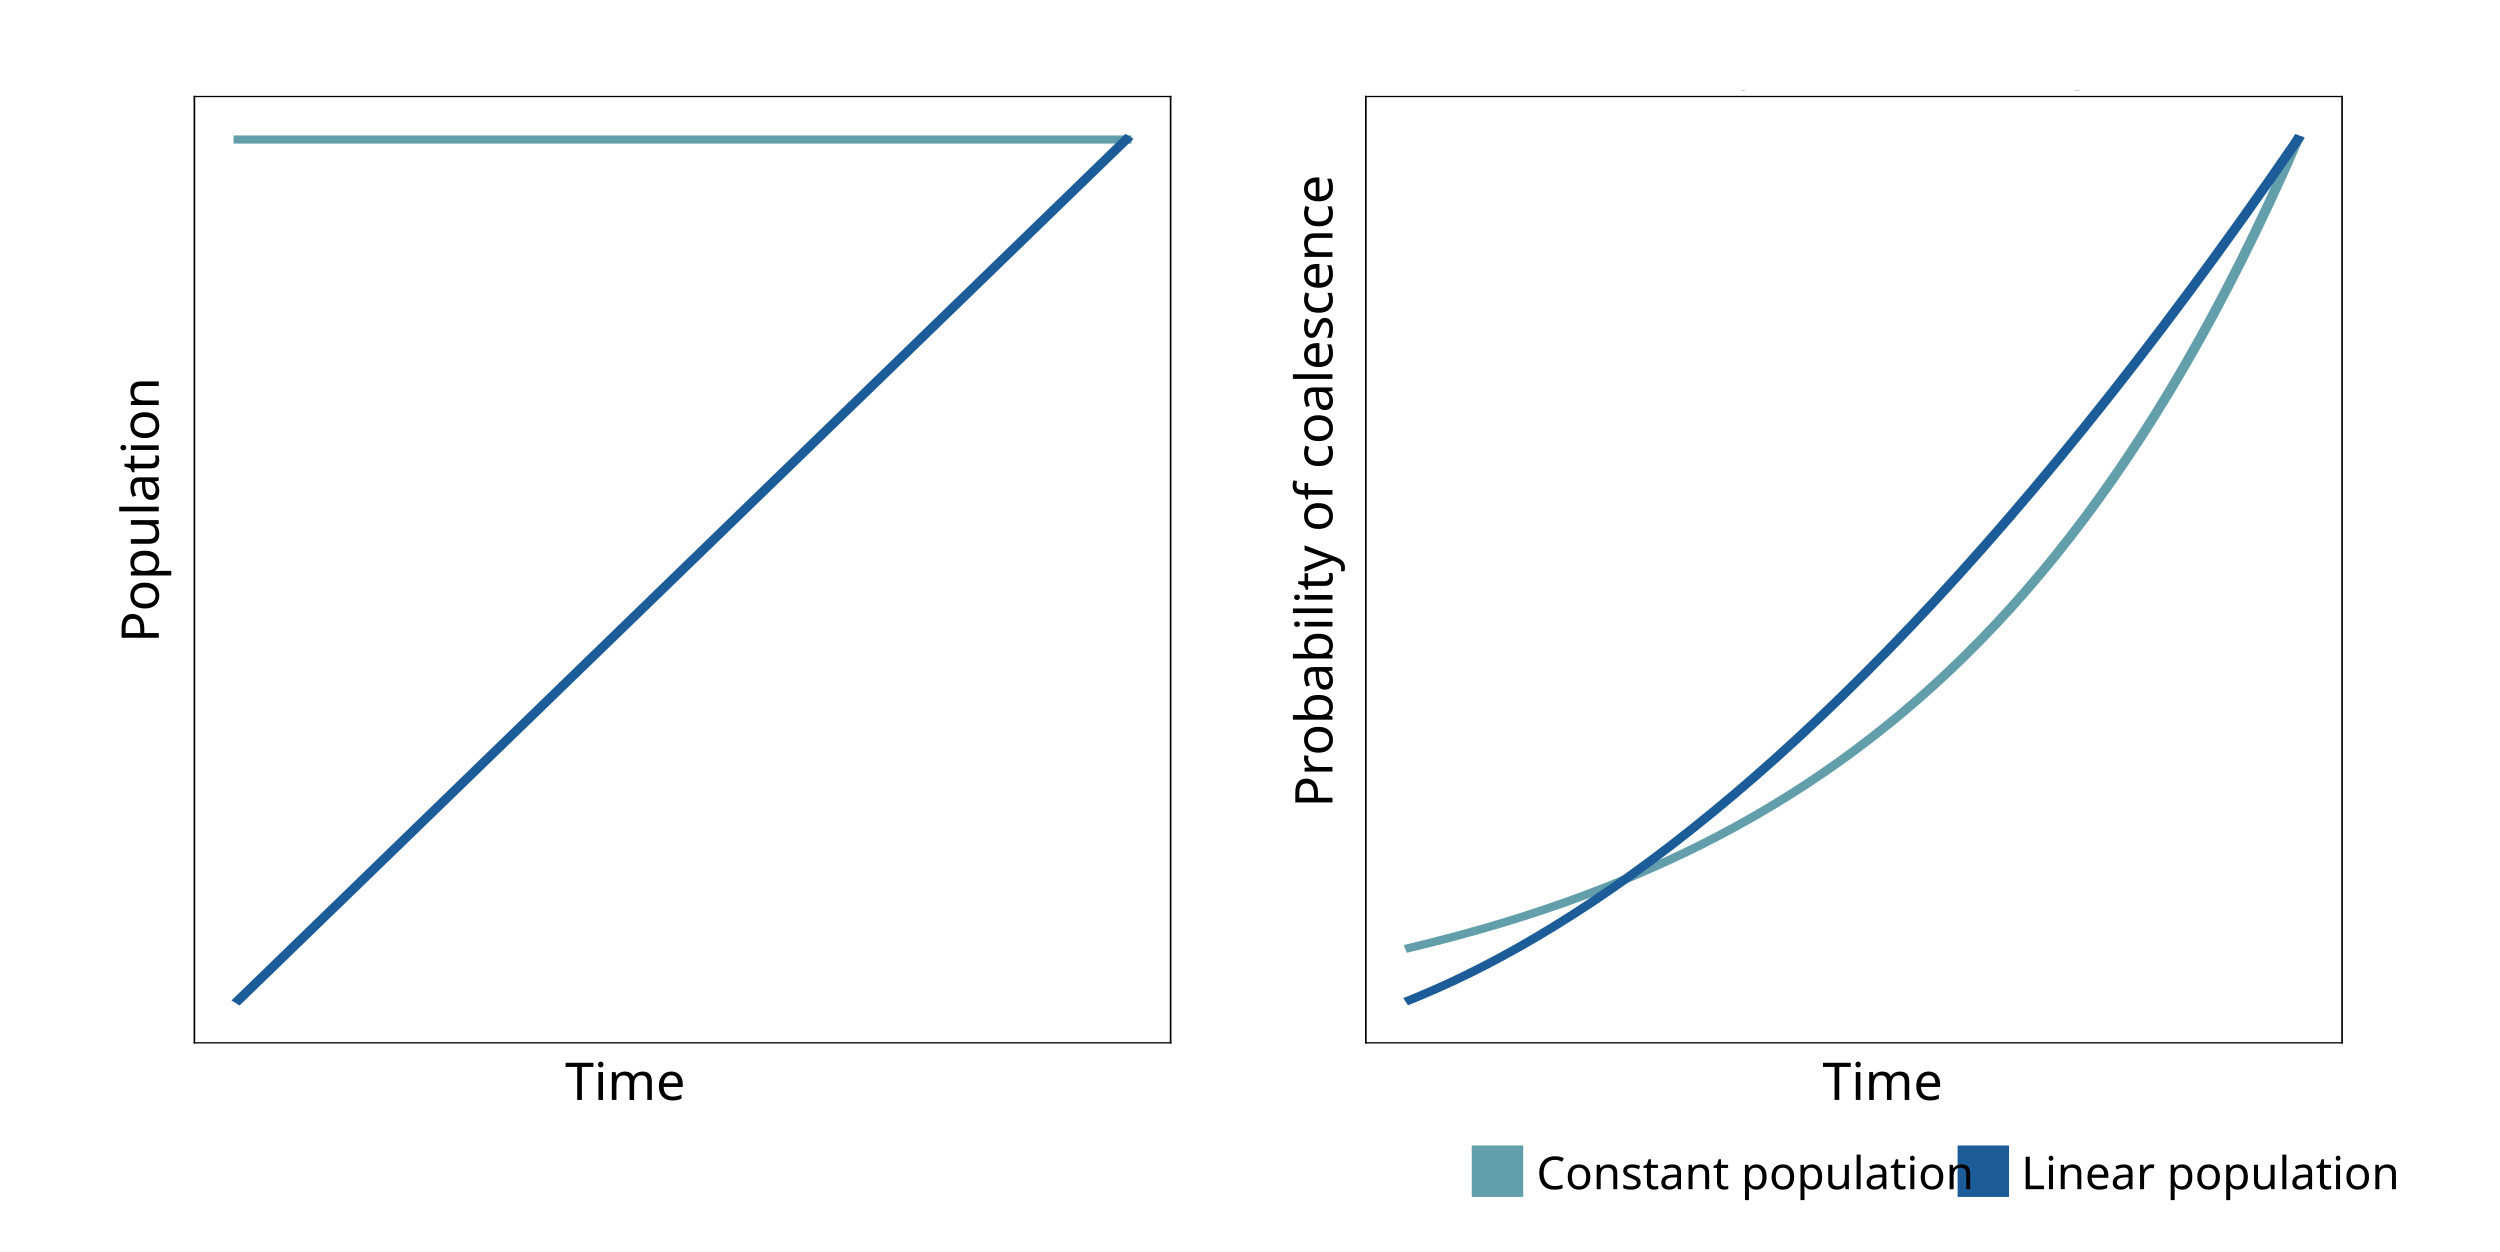
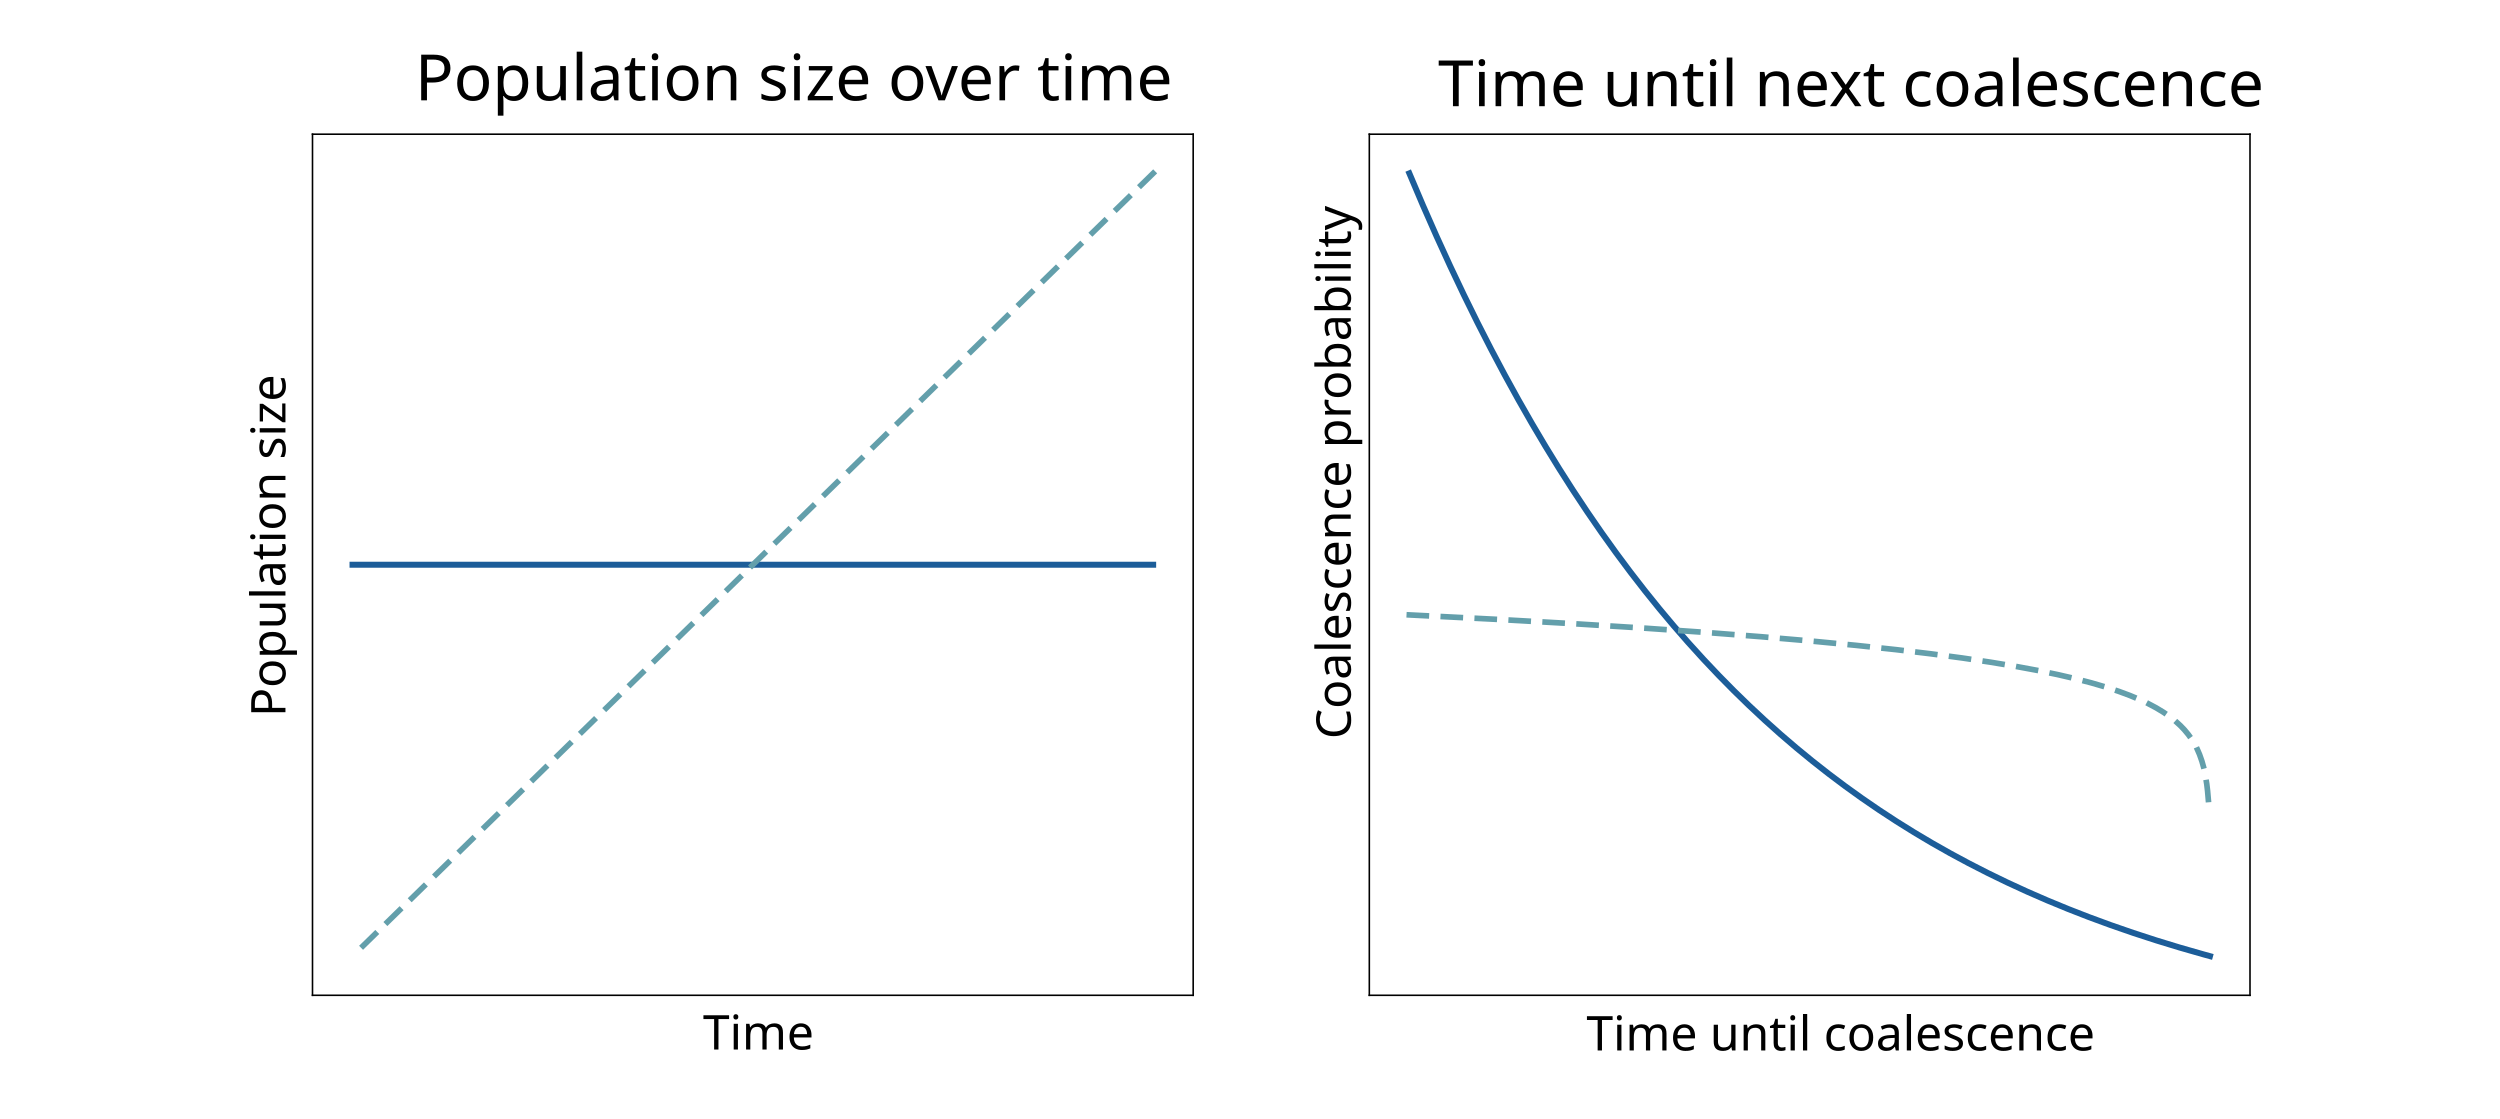
- <svg xmlns="http://www.w3.org/2000/svg" version="1.1" id="svg34" width="2050.493" height="1026.493" viewBox="0 0 2050.493 1026.493" xml:space="preserve">
+ <svg xmlns="http://www.w3.org/2000/svg" version="1.1" id="svg34" width="1667.52" height="745.92" viewBox="0 0 1667.52 745.92" xml:space="preserve">
  <defs id="defs38">
-     <clipPath clipPathUnits="userSpaceOnUse" id="clipPath475">
-       <path d="M 166.5,83.16 H 635.727 V 665.28 H 166.5 Z" id="path473" />
+     <clipPath id="clipPath1422" clipPathUnits="userSpaceOnUse">
+       <path id="path1420" d="M 156.33,61.538 H 596.896 V 492.307 H 156.33 Z" />
    </clipPath>
-     <clipPath clipPathUnits="userSpaceOnUse" id="clipPath485">
-       <path d="M 166.5,83.16 H 635.727 V 665.28 H 166.5 Z" id="path483" />
+     <clipPath id="clipPath1432" clipPathUnits="userSpaceOnUse">
+       <path id="path1430" d="M 156.33,61.538 H 596.896 V 492.307 H 156.33 Z" />
    </clipPath>
-     <clipPath clipPathUnits="userSpaceOnUse" id="clipPath525">
-       <path d="M 729.573,83.16 H 1198.8 V 665.28 H 729.573 Z" id="path523" />
+     <clipPath id="clipPath1466" clipPathUnits="userSpaceOnUse">
+       <path id="path1464" d="M 685.01,61.538 H 1125.576 V 492.307 H 685.01 Z" />
    </clipPath>
-     <clipPath clipPathUnits="userSpaceOnUse" id="clipPath535">
-       <path d="M 729.573,83.16 H 1198.8 V 665.28 H 729.573 Z" id="path533" />
+     <clipPath id="clipPath1476" clipPathUnits="userSpaceOnUse">
+       <path id="path1474" d="M 685.01,61.538 H 1125.576 V 492.307 H 685.01 Z" />
    </clipPath>
  </defs>
-   <g id="g42" transform="matrix(1.333333,0,0,-1.333333,-1785.17,965.4812)" />
-   <path d="M 0,1026.493 H 2050.493 V 0 H 0 Z" style="fill:#ffffff;fill-opacity:1;fill-rule:nonzero;stroke:none;stroke-width:1.446" id="path453" />
-   <path d="M 159.442,855.318 H 960.129 V 79.158 H 159.442 Z" style="fill:#ffffff;fill-opacity:1;fill-rule:nonzero;stroke:none;stroke-width:1.508" id="path455" />
-   <g id="g457" transform="matrix(1.706394,0,0,-1.333333,538.842,875.4427)">
-     <text xml:space="preserve" transform="scale(1,-1)" style="font-variant:normal;font-weight:normal;font-size:10px;font-family:'DejaVu Sans';-inkscape-font-specification:DejaVuSans;writing-mode:lr-tb;fill:#000000;fill-opacity:1;fill-rule:nonzero;stroke:none" id="text461">
-       <tspan x="0 5.813 8.593 18.333" y="0" id="tspan459">Time</tspan>
-     </text>
-   </g>
-   <g id="g463" transform="matrix(0,-1.333333,-1.706394,0,143.098,502.2689)">
-     <text xml:space="preserve" transform="scale(1,-1)" style="font-variant:normal;font-weight:normal;font-size:10px;font-family:'DejaVu Sans';-inkscape-font-specification:DejaVuSans;writing-mode:lr-tb;fill:#000000;fill-opacity:1;fill-rule:nonzero;stroke:none" id="text467">
-       <tspan x="0 5.686 11.806 18.156 24.496 27.276 33.406 37.326 40.106 46.226" y="0" id="tspan465">Population</tspan>
-     </text>
-   </g>
-   <g id="g469" transform="matrix(1.706394,0,0,-1.333333,-124.6727,966.1976)">
-     <g id="g471" clip-path="url(#clipPath475)">
-       <path d="M 614.399,638.82 H 187.829 v 0" style="fill:none;stroke:#639fab;stroke-width:5;stroke-linecap:square;stroke-linejoin:round;stroke-miterlimit:10;stroke-dasharray:none;stroke-opacity:1" id="path477" />
-     </g>
-   </g>
-   <g id="g479" transform="matrix(1.706394,0,0,-1.333333,-124.6727,966.1976)">
-     <g id="g481" clip-path="url(#clipPath485)">
-       <path d="M 614.399,638.82 187.829,109.62 v 0" style="fill:none;stroke:#1c5d99;stroke-width:5;stroke-linecap:square;stroke-linejoin:round;stroke-miterlimit:10;stroke-dasharray:none;stroke-opacity:1" id="path487" />
-     </g>
-   </g>
-   <g id="g489" transform="matrix(1.706394,0,0,-1.333333,-124.6727,966.1976)">
-     <path d="M 166.5,83.16 V 665.28" style="fill:none;stroke:#000000;stroke-width:0.8;stroke-linecap:square;stroke-linejoin:miter;stroke-miterlimit:10;stroke-dasharray:none;stroke-opacity:1" id="path491" />
-     <path d="M 635.727,83.16 V 665.28" style="fill:none;stroke:#000000;stroke-width:0.8;stroke-linecap:square;stroke-linejoin:miter;stroke-miterlimit:10;stroke-dasharray:none;stroke-opacity:1" id="path493" />
-     <path d="M 166.5,83.16 H 635.727" style="fill:none;stroke:#000000;stroke-width:0.8;stroke-linecap:square;stroke-linejoin:miter;stroke-miterlimit:10;stroke-dasharray:none;stroke-opacity:1" id="path495" />
-     <path d="M 166.5,665.28 H 635.727" style="fill:none;stroke:#000000;stroke-width:0.8;stroke-linecap:square;stroke-linejoin:miter;stroke-miterlimit:10;stroke-dasharray:none;stroke-opacity:1" id="path497" />
-     <g id="g499" transform="translate(338.8011,671.28)">
-       <text xml:space="preserve" transform="scale(1,-1)" style="font-variant:normal;font-weight:normal;font-size:12px;font-family:'DejaVu Sans';-inkscape-font-specification:DejaVuSans;writing-mode:lr-tb;fill:#000000;fill-opacity:1;fill-rule:nonzero;stroke:none" id="text503">
-         <tspan x="0 6.814 14.158 21.778 29.386 32.722 40.078 44.782 48.118 55.462 63.07 66.886 74.23 81.334 88.714 93.646 97.462 102.166 105.502 117.19" y="0" id="tspan501">Population over time</tspan>
+   <g id="g42" transform="matrix(1.333333,0,0,-1.333333,-1955.502,829.5502)" />
+   <g transform="matrix(1.333333,0,0,-1.333333,0,745.92)" id="g1398" style="">
+     <path id="path1400" style="fill:#ffffff;fill-opacity:1;fill-rule:nonzero;stroke:none;stroke-width:1.043" d="M 0,-48.79 H 1250.64 V 559.44 H 0 Z" />
+     <path id="path1402" style="fill:#ffffff;fill-opacity:1;fill-rule:nonzero;stroke:none" d="M 156.33,61.538 H 596.896 V 492.307 H 156.33 Z" />
+     <g transform="translate(356.8788,49.94465)" id="g1404" style="">
+       <text id="text1408" style="font-variant:normal;font-weight:normal;font-size:10px;font-family:'DejaVu Sans';-inkscape-font-specification:DejaVuSans;writing-mode:lr-tb;fill:#000000;fill-opacity:1;fill-rule:nonzero;stroke:none" transform="scale(1,-1)">
+         <tspan id="tspan1406" y="0" x="0 5.813 8.593 18.333 24.483 27.663 31.563 35.483">Time (t)</tspan>
      </text>
    </g>
-     <path d="M 729.573,83.16 H 1198.8 V 665.28 H 729.573 Z" style="fill:#ffffff;fill-opacity:1;fill-rule:nonzero;stroke:none" id="path505" />
-     <g id="g507" transform="translate(951.9129,68.06625)">
-       <text xml:space="preserve" transform="scale(1,-1)" style="font-variant:normal;font-weight:normal;font-size:10px;font-family:'DejaVu Sans';-inkscape-font-specification:DejaVuSans;writing-mode:lr-tb;fill:#000000;fill-opacity:1;fill-rule:nonzero;stroke:none" id="text511">
-         <tspan x="0 5.813 8.593 18.333" y="0" id="tspan509">Time</tspan>
+     <g transform="rotate(90,-39.92921,190.1811)" id="g1410" style="">
+       <text id="text1414" style="font-variant:normal;font-weight:normal;font-size:10px;font-family:'DejaVu Sans';-inkscape-font-specification:DejaVuSans;writing-mode:lr-tb;fill:#000000;fill-opacity:1;fill-rule:nonzero;stroke:none" transform="scale(1,-1)">
+         <tspan id="tspan1412" y="0" x="0 5.686 11.806 18.156 24.496 27.276 33.406 37.326 40.106 46.226 52.566 55.746 60.956 63.736 68.986 75.136 78.316 82.216 89.696">Population size (N)</tspan>
      </text>
    </g>
-     <g id="g513" transform="rotate(90,205.5045,514.4901)">
-       <text xml:space="preserve" transform="scale(1,-1)" style="font-variant:normal;font-weight:normal;font-size:10px;font-family:'DejaVu Sans';-inkscape-font-specification:DejaVuSans;writing-mode:lr-tb;fill:#000000;fill-opacity:1;fill-rule:nonzero;stroke:none" id="text517">
-         <tspan x="0 5.858 9.749 15.869 22.219 28.349 34.699 37.479 40.259 43.039 46.959 52.879 56.059 62.179 65.699 68.879 74.379 80.499 86.629 89.409 95.559 100.769 106.269 112.419 118.759 124.259" y="0" id="tspan515">Probability of coalescence</tspan>
-       </text>
+     <g id="g1416" style="">
+       <g clip-path="url(#clipPath1422)" id="g1418" style="">
+         <path id="path1424" style="fill:none;stroke:#1c5d99;stroke-width:3;stroke-linecap:square;stroke-linejoin:round;stroke-miterlimit:10;stroke-dasharray:none;stroke-opacity:1" d="M 576.871,276.923 H 176.356 v 0" />
+       </g>
    </g>
+     <g id="g1428" clip-path="url(#clipPath1432)" style="stroke-width:2.835;stroke-miterlimit:10;stroke-dasharray:8.504, 8.504;stroke:#639fab;stroke-opacity:1;stroke-dashoffset:0">
+       <path d="M 576.871,472.727 176.356,81.119 v 0" style="fill:none;stroke:#639fab;stroke-width:2.835;stroke-linecap:square;stroke-linejoin:round;stroke-miterlimit:10;stroke-dasharray:8.504, 8.504;stroke-opacity:1;stroke-dashoffset:0" id="path1434" />
+     </g>
+     <g id="g1436" style="">
+       <path id="path1438" style="fill:none;stroke:#000000;stroke-width:0.8;stroke-linecap:square;stroke-linejoin:miter;stroke-miterlimit:10;stroke-dasharray:none;stroke-opacity:1" d="M 156.33,61.538 V 492.307" />
+       <path id="path1440" style="fill:none;stroke:#000000;stroke-width:0.8;stroke-linecap:square;stroke-linejoin:miter;stroke-miterlimit:10;stroke-dasharray:none;stroke-opacity:1" d="M 596.896,61.538 V 492.307" />
+       <path id="path1442" style="fill:none;stroke:#000000;stroke-width:0.8;stroke-linecap:square;stroke-linejoin:miter;stroke-miterlimit:10;stroke-dasharray:none;stroke-opacity:1" d="M 156.33,61.538 H 596.896" />
+       <path id="path1444" style="fill:none;stroke:#000000;stroke-width:0.8;stroke-linecap:square;stroke-linejoin:miter;stroke-miterlimit:10;stroke-dasharray:none;stroke-opacity:1" d="M 156.33,492.307 H 596.896" />
+       <path id="path1446" style="fill:#ffffff;fill-opacity:1;fill-rule:nonzero;stroke:none" d="M 685.01,61.538 H 1125.576 V 492.307 H 685.01 Z" />
+       <g transform="translate(839.8397,49.94465)" id="g1448" style="">
+         <text id="text1452" style="font-variant:normal;font-weight:normal;font-size:10px;font-family:'DejaVu Sans';-inkscape-font-specification:DejaVuSans;writing-mode:lr-tb;fill:#000000;fill-opacity:1;fill-rule:nonzero;stroke:none" transform="scale(1,-1)">
+           <tspan id="tspan1450" y="0" x="0 5.813 8.593 18.333 24.483 27.663 34.003 40.343 44.263 47.043 49.823 53.003 58.503 64.623 70.753 73.533 79.683 84.893 90.393 96.543 102.883 108.383 114.533 117.713 121.613 126.863">Time until coalescence (z)</tspan>
+         </text>
+       </g>
+       <g transform="rotate(90,225.8794,453.0522)" id="g1454" style="">
+         <text id="text1458" style="font-variant:normal;font-weight:normal;font-size:10px;font-family:'DejaVu Sans';-inkscape-font-specification:DejaVuSans;writing-mode:lr-tb;fill:#000000;fill-opacity:1;fill-rule:nonzero;stroke:none" transform="scale(1,-1)">
+           <tspan id="tspan1456" y="0" x="0 6.98 13.1 19.23 22.01 28.16 33.37 38.87 45.02 51.36 56.86 63.01 66.19 72.22 79.92 85.67 88.85 92.75 95.53">Coalescence PDF (l)</tspan>
+         </text>
+       </g>
+     </g>
+     <g id="g1460" style="">
+       <g clip-path="url(#clipPath1466)" id="g1462" style="">
+         <path id="path1468" style="fill:none;stroke:#1c5d99;stroke-width:3;stroke-linecap:square;stroke-linejoin:round;stroke-miterlimit:10;stroke-dasharray:none;stroke-opacity:1" d="m 705.035,472.727 6.816,-16.053 6.816,-15.47 6.816,-14.908 6.816,-14.366 6.816,-13.844 6.816,-13.341 6.816,-12.856 6.816,-12.389 6.816,-11.939 6.816,-11.505 6.816,-11.087 6.816,-10.684 7.216,-10.89 7.216,-10.471 7.216,-10.069 7.216,-9.682 7.216,-9.31 7.216,-8.952 7.216,-8.608 7.216,-8.277 7.617,-8.392 7.617,-8.052 7.617,-7.726 7.617,-7.413 7.617,-7.112 8.018,-7.176 8.018,-6.87 8.018,-6.577 8.018,-6.297 8.419,-6.323 8.419,-6.041 8.419,-5.771 8.82,-5.769 8.82,-5.499 8.82,-5.242 9.221,-5.218 9.221,-4.963 9.622,-4.921 9.622,-4.67 10.023,-4.612 10.023,-4.368 10.424,-4.297 10.424,-4.061 10.825,-3.981 11.226,-3.888 11.627,-3.785 11.627,-3.553 12.027,-3.447 3.207,-0.882 v 0" />
+       </g>
+     </g>
+     <g id="g1470" style="stroke-width:2.835;stroke-miterlimit:10;stroke-dasharray:8.504, 8.504;stroke:#639fab;stroke-opacity:1;stroke-dashoffset:0">
+       <g clip-path="url(#clipPath1476)" id="g1472" style="stroke-width:2.835;stroke-miterlimit:10;stroke-dasharray:8.504, 8.504;stroke:#639fab;stroke-opacity:1;stroke-dashoffset:0">
+         <path id="path1478" style="fill:none;stroke:#639fab;stroke-width:2.835;stroke-linecap:square;stroke-linejoin:round;stroke-miterlimit:10;stroke-dasharray:8.504, 8.504;stroke-opacity:1;stroke-dashoffset:0" d="m 705.035,251.827 43.299,-2.2 38.889,-2.195 34.88,-2.187 31.271,-2.181 27.663,-2.146 24.857,-2.145 22.451,-2.158 20.046,-2.149 17.64,-2.109 15.636,-2.084 14.032,-2.086 12.428,-2.062 11.226,-2.08 10.023,-2.078 8.82,-2.046 8.018,-2.085 7.216,-2.109 6.415,-2.112 5.613,-2.083 4.811,-2.009 4.41,-2.075 4.009,-2.136 3.608,-2.187 3.207,-2.222 2.806,-2.228 2.405,-2.191 2.005,-2.09 2.005,-2.412 1.604,-2.244 1.604,-2.633 1.203,-2.331 1.203,-2.77 1.203,-3.429 0.802,-2.855 0.802,-3.599 0.802,-4.922 0.401,-3.388 0.401,-4.632 0.401,-7.548 v 0" />
+       </g>
+     </g>
+     <g id="g1480" style="">
+       <path id="path1482" style="fill:none;stroke:#000000;stroke-width:0.8;stroke-linecap:square;stroke-linejoin:miter;stroke-miterlimit:10;stroke-dasharray:none;stroke-opacity:1" d="M 685.01,61.538 V 492.307" />
+       <path id="path1484" style="fill:none;stroke:#000000;stroke-width:0.8;stroke-linecap:square;stroke-linejoin:miter;stroke-miterlimit:10;stroke-dasharray:none;stroke-opacity:1" d="M 1125.576,61.538 V 492.307" />
+       <path id="path1486" style="fill:none;stroke:#000000;stroke-width:0.8;stroke-linecap:square;stroke-linejoin:miter;stroke-miterlimit:10;stroke-dasharray:none;stroke-opacity:1" d="M 685.01,61.538 H 1125.576" />
+       <path id="path1488" style="fill:none;stroke:#000000;stroke-width:0.8;stroke-linecap:square;stroke-linejoin:miter;stroke-miterlimit:10;stroke-dasharray:none;stroke-opacity:1" d="M 685.01,492.307 H 1125.576" />
+     </g>
+     <text xml:space="preserve" style="font-style:normal;font-variant:normal;font-weight:500;font-stretch:normal;font-size:20px;line-height:1.25;font-family:'CMU Sans Serif';-inkscape-font-specification:'CMU Sans Serif, Medium';font-variant-ligatures:normal;font-variant-caps:normal;font-variant-numeric:normal;font-feature-settings:normal;text-align:start;letter-spacing:0px;word-spacing:0px;writing-mode:lr-tb;text-anchor:start;fill:#000000;fill-opacity:1;stroke:none;stroke-width:0.75" x="1065.507" y="17.693" id="text1591" transform="scale(1,-1)">
+       <tspan id="tspan1589" x="1065.507" y="17.693" style="font-style:normal;font-variant:normal;font-weight:500;font-stretch:normal;font-size:20px;font-family:'CMU Sans Serif';-inkscape-font-specification:'CMU Sans Serif, Medium';font-variant-ligatures:normal;font-variant-caps:normal;font-variant-numeric:normal;font-feature-settings:normal;text-align:start;writing-mode:lr-tb;text-anchor:start;stroke-width:0.75">Linear</tspan>
+     </text>
+     <text xml:space="preserve" style="font-style:normal;font-variant:normal;font-weight:500;font-stretch:normal;font-size:20px;line-height:1.25;font-family:'CMU Sans Serif';-inkscape-font-specification:'CMU Sans Serif, Medium';font-variant-ligatures:normal;font-variant-caps:normal;font-variant-numeric:normal;font-feature-settings:normal;text-align:start;letter-spacing:0px;word-spacing:0px;writing-mode:lr-tb;text-anchor:start;fill:#000000;fill-opacity:1;stroke:none;stroke-width:0.75" x="922.187" y="17.828" id="text1595" transform="scale(1,-1)">
+       <tspan id="tspan1593" x="922.187" y="17.828" style="font-style:normal;font-variant:normal;font-weight:500;font-stretch:normal;font-size:20px;font-family:'CMU Sans Serif';-inkscape-font-specification:'CMU Sans Serif, Medium';font-variant-ligatures:normal;font-variant-caps:normal;font-variant-numeric:normal;font-feature-settings:normal;text-align:start;writing-mode:lr-tb;text-anchor:start;stroke-width:0.75">Constant</tspan>
+     </text>
+     <path style="fill:#d4aa00;stroke:#1c5d99;stroke-width:3.685;stroke-linecap:butt;stroke-linejoin:miter;stroke-miterlimit:4;stroke-dasharray:none;stroke-opacity:1" d="m 888,-12 h 29.25" id="path1660" />
+     <path style="fill:none;stroke:#639fab;stroke-width:3.685;stroke-linecap:butt;stroke-linejoin:miter;stroke-miterlimit:4;stroke-dasharray:14.74, 7.37;stroke-opacity:1;stroke-dashoffset:3.685" d="M 1032.75,-12 H 1062" id="path1660-5" />
  </g>
-   <g id="g519" transform="matrix(1.706394,0,0,-1.333333,-124.6727,966.1976)">
-     <g id="g521" clip-path="url(#clipPath525)">
-       <path d="m 1177.472,638.82 -6.832,-19.774 -6.832,-19.069 -6.832,-18.389 -6.832,-17.734 -6.832,-17.101 -6.832,-16.492 -6.832,-15.904 -6.832,-15.337 -6.832,-14.79 -6.832,-14.263 -6.832,-13.754 -6.832,-13.264 -6.832,-12.791 -6.832,-12.335 -6.832,-11.895 -6.832,-11.471 -6.832,-11.062 -7.259,-11.322 -7.259,-10.893 -7.259,-10.481 -7.259,-10.085 -7.259,-9.703 -7.259,-9.336 -7.259,-8.983 -7.259,-8.643 -7.686,-8.795 -7.686,-8.443 -7.686,-8.105 -7.686,-7.781 -7.686,-7.469 -7.686,-7.17 -8.113,-7.258 -8.113,-6.952 -8.113,-6.658 -8.113,-6.377 -8.54,-6.422 -8.54,-6.138 -8.54,-5.865 -8.54,-5.605 -8.967,-5.618 -8.967,-5.356 -9.394,-5.344 -9.394,-5.084 -9.394,-4.837 -9.821,-4.805 -9.821,-4.561 -10.248,-4.512 -10.248,-4.273 -10.675,-4.21 -11.102,-4.132 -11.102,-3.896 -11.529,-3.809 -8.967,-2.806 v 0" style="fill:none;stroke:#639fab;stroke-width:5;stroke-linecap:square;stroke-linejoin:round;stroke-miterlimit:10;stroke-dasharray:none;stroke-opacity:1" id="path527" />
-     </g>
-   </g>
-   <g id="g529" transform="matrix(1.706394,0,0,-1.333333,-124.6727,966.1976)">
-     <g id="g531" clip-path="url(#clipPath535)">
-       <path d="m 1177.472,638.82 -13.237,-24.439 -13.237,-23.976 -13.237,-23.51 -12.81,-22.305 -12.81,-21.861 -12.81,-21.414 -12.383,-20.272 -12.383,-19.848 -12.383,-19.42 -11.956,-18.34 -11.956,-17.934 -11.956,-17.525 -11.529,-16.508 -11.529,-16.12 -11.529,-15.728 -11.102,-14.772 -11.102,-14.402 -11.102,-14.028 -10.675,-13.132 -10.675,-12.779 -10.248,-11.933 -10.248,-11.6 -10.248,-11.264 -10.248,-10.924 -9.821,-10.146 -9.821,-9.826 -9.821,-9.502 -9.394,-8.781 -9.394,-8.477 -9.394,-8.168 -8.967,-7.504 -8.967,-7.214 -8.967,-6.92 -8.54,-6.312 -8.54,-6.035 -8.54,-5.754 -8.113,-5.201 -8.113,-4.937 -8.113,-4.667 -7.686,-4.167 -2.989,-1.553 v 0" style="fill:none;stroke:#1c5d99;stroke-width:5;stroke-linecap:square;stroke-linejoin:round;stroke-miterlimit:10;stroke-dasharray:none;stroke-opacity:1" id="path537" />
-     </g>
-   </g>
-   <g id="g539" transform="matrix(1.706394,0,0,-1.333333,-124.6727,966.1976)">
-     <path d="M 729.573,83.16 V 665.28" style="fill:none;stroke:#000000;stroke-width:0.8;stroke-linecap:square;stroke-linejoin:miter;stroke-miterlimit:10;stroke-dasharray:none;stroke-opacity:1" id="path541" />
-     <path d="M 1198.8,83.16 V 665.28" style="fill:none;stroke:#000000;stroke-width:0.8;stroke-linecap:square;stroke-linejoin:miter;stroke-miterlimit:10;stroke-dasharray:none;stroke-opacity:1" id="path543" />
-     <path d="M 729.573,83.16 H 1198.8" style="fill:none;stroke:#000000;stroke-width:0.8;stroke-linecap:square;stroke-linejoin:miter;stroke-miterlimit:10;stroke-dasharray:none;stroke-opacity:1" id="path545" />
-     <path d="M 729.573,665.28 H 1198.8" style="fill:none;stroke:#000000;stroke-width:0.8;stroke-linecap:square;stroke-linejoin:miter;stroke-miterlimit:10;stroke-dasharray:none;stroke-opacity:1" id="path547" />
-     <g id="g549" transform="translate(852.6473,671.28)">
-       <text xml:space="preserve" transform="scale(1,-1)" style="font-variant:normal;font-weight:normal;font-size:12px;font-family:'DejaVu Sans';-inkscape-font-specification:DejaVuSans;writing-mode:lr-tb;fill:#000000;fill-opacity:1;fill-rule:nonzero;stroke:none" id="text553">
-         <tspan x="0 7.033 11.715 19.059 26.679 34.035 41.655 44.991 48.327 51.663 56.367 63.471 67.287 74.631 78.855 82.671 90.027 93.843 100.443 107.787 115.143 118.479 125.859 132.111 138.711 146.091 153.699 160.299 167.679 171.495 178.839 185.439 192.039 199.647 204.579 207.915 215.523" y="0" id="tspan551">Probability of a coalescence occuring</tspan>
-       </text>
-     </g>
-   </g>
-   <rect style="fill:#ffffff;fill-opacity:1;stroke:none;stroke-width:4.276" id="rect660" width="229.77" height="23.057" x="449.911" y="52.877" />
-   <rect style="fill:#ffffff;fill-opacity:1;stroke:none;stroke-width:4.276" id="rect1545" width="25.919" height="92.453" x="126.927" y="420.794" />
-   <rect style="fill:#ffffff;fill-opacity:1;stroke:none;stroke-width:4.276" id="rect1547" width="24.661" height="186.711" x="1085.814" y="373.628" />
-   <rect style="fill:#ffffff;fill-opacity:1;stroke:none;stroke-width:4.276" id="rect1549" width="413.272" height="24.965" x="1322.151" y="49.464" />
-   <rect style="fill:#ffffff;fill-opacity:1;stroke:none;stroke-width:4.276" id="rect1551" width="81.201" height="24.983" x="530.906" y="860.111" />
-   <rect style="fill:#ffffff;fill-opacity:1;stroke:none;stroke-width:4.276" id="rect1553" width="69.182" height="24.513" x="1491.842" y="861.393" />
-   <text xml:space="preserve" style="font-size:74.667px;font-family:'CMU Sans Serif';-inkscape-font-specification:'CMU Sans Serif';fill:#000000;fill-opacity:1;stroke:none;stroke-width:3.78;stroke-dasharray:none" x="-527.227" y="130.204" id="text4936" transform="rotate(-90)">
-     <tspan id="tspan4934" x="-527.227" y="130.204" style="font-style:normal;font-variant:normal;font-weight:normal;font-stretch:normal;font-size:42.667px;font-family:'CMU Sans Serif';-inkscape-font-specification:'CMU Sans Serif, Normal';font-variant-ligatures:normal;font-variant-caps:normal;font-variant-numeric:normal;font-variant-east-asian:normal">Population</tspan>
+   <rect style="opacity:1;vector-effect:none;fill:#ffffff;fill-opacity:1;stroke:none;stroke-width:6.455;stroke-linecap:butt;stroke-linejoin:miter;stroke-miterlimit:4;stroke-dasharray:none;stroke-dashoffset:0;stroke-opacity:1;paint-order:normal" id="rect1558" width="190.919" height="16.971" x="1114.4" y="668.138" />
+   <text xml:space="preserve" style="font-style:normal;font-variant:normal;font-weight:500;font-stretch:normal;font-size:32px;line-height:1.25;font-family:'CMU Sans Serif';-inkscape-font-specification:'CMU Sans Serif, Medium';font-variant-ligatures:normal;font-variant-caps:normal;font-variant-numeric:normal;font-feature-settings:normal;text-align:start;letter-spacing:0px;word-spacing:0px;writing-mode:lr-tb;text-anchor:start;fill:#000000;fill-opacity:1;stroke:none" x="1058.188" y="700.666" id="text1542">
+     <tspan id="tspan1540" x="1058.188" y="700.666">Time until coalescence</tspan>
  </text>
-   <g id="g5150" transform="rotate(-90,1795.334,663.2936)">
-     <text xml:space="preserve" style="font-size:74.667px;font-family:'CMU Sans Serif';-inkscape-font-specification:'CMU Sans Serif';fill:#000000;fill-opacity:1;stroke:none;stroke-width:3.78;stroke-dasharray:none" x="1796.361" y="-39.164" id="text4936-9">
-       <tspan id="tspan4934-9" x="1796.361" y="-39.164" style="font-style:normal;font-variant:normal;font-weight:normal;font-stretch:normal;font-size:42.667px;font-family:'CMU Sans Serif';-inkscape-font-specification:'CMU Sans Serif, Normal';font-variant-ligatures:normal;font-variant-caps:normal;font-variant-numeric:normal;font-variant-east-asian:normal">Probability of coalescence</tspan>
-     </text>
-   </g>
-   <g id="g5150-3" transform="translate(-343.1503,747.3522)">
-     <text xml:space="preserve" style="font-size:74.667px;font-family:'CMU Sans Serif';-inkscape-font-specification:'CMU Sans Serif';fill:#000000;fill-opacity:1;stroke:none;stroke-width:3.78;stroke-dasharray:none" x="1837.92" y="154.831" id="text4936-94">
-       <tspan id="tspan4934-6" x="1837.92" y="154.831" style="font-style:normal;font-variant:normal;font-weight:normal;font-stretch:normal;font-size:42.667px;font-family:'CMU Sans Serif';-inkscape-font-specification:'CMU Sans Serif, Normal';font-variant-ligatures:normal;font-variant-caps:normal;font-variant-numeric:normal;font-variant-east-asian:normal">Time</tspan>
-     </text>
-   </g>
-   <g id="g5218" transform="translate(-1350.045,689.8918)">
-     <g id="g5150-3-9" transform="translate(-24.39818,57.46039)">
-       <text xml:space="preserve" style="font-size:74.667px;font-family:'CMU Sans Serif';-inkscape-font-specification:'CMU Sans Serif';fill:#000000;fill-opacity:1;stroke:none;stroke-width:3.78;stroke-dasharray:none" x="1837.92" y="154.831" id="text4936-94-9">
-         <tspan id="tspan4934-6-2" x="1837.92" y="154.831" style="font-style:normal;font-variant:normal;font-weight:normal;font-stretch:normal;font-size:42.667px;font-family:'CMU Sans Serif';-inkscape-font-specification:'CMU Sans Serif, Normal';font-variant-ligatures:normal;font-variant-caps:normal;font-variant-numeric:normal;font-variant-east-asian:normal">Time</tspan>
-       </text>
-     </g>
-   </g>
-   <rect style="fill:#639fab;fill-opacity:1;stroke:none;stroke-width:7.911;stroke-dasharray:none" id="rect6298" width="42.197" height="42.197" x="1207.124" y="939.514" />
-   <g id="g7086" transform="translate(1398.787,647.3377)" style="fill:#1c5d99;fill-opacity:1">
-     <rect style="fill:#1c5d99;fill-opacity:1;stroke:none;stroke-width:7.911;stroke-dasharray:none" id="rect6298-0" width="42.197" height="42.197" x="206.81" y="292.177" />
-   </g>
-   <text xml:space="preserve" style="font-style:normal;font-variant:normal;font-weight:normal;font-stretch:normal;font-size:37.333px;font-family:'CMU Sans Serif';-inkscape-font-specification:'CMU Sans Serif, Normal';font-variant-ligatures:normal;font-variant-caps:normal;font-variant-numeric:normal;font-variant-east-asian:normal;fill:#000000;fill-opacity:1;stroke:none;stroke-width:3.78;stroke-dasharray:none" x="1260.231" y="975.392" id="text6501">
-     <tspan id="tspan6499" x="1260.231" y="975.392">Constant population</tspan>
+   <rect style="opacity:1;vector-effect:none;fill:#ffffff;fill-opacity:1;stroke:none;stroke-width:6.455;stroke-linecap:butt;stroke-linejoin:miter;stroke-miterlimit:4;stroke-dasharray:none;stroke-dashoffset:0;stroke-opacity:1;paint-order:normal" id="rect1560" width="19.799" height="154.149" x="890.955" y="299.029" />
+   <text xml:space="preserve" style="font-style:normal;font-variant:normal;font-weight:500;font-stretch:normal;font-size:32px;line-height:1.25;font-family:'CMU Sans Serif';-inkscape-font-specification:'CMU Sans Serif, Medium';font-variant-ligatures:normal;font-variant-caps:normal;font-variant-numeric:normal;font-feature-settings:normal;text-align:start;letter-spacing:0px;word-spacing:0px;writing-mode:lr-tb;text-anchor:start;fill:#000000;fill-opacity:1;stroke:none" x="-492.963" y="900.959" id="text1550" transform="rotate(-90)">
+     <tspan x="-492.963" y="900.959" id="tspan1554">Coalescence probability </tspan>
  </text>
-   <text xml:space="preserve" style="font-style:normal;font-variant:normal;font-weight:normal;font-stretch:normal;font-size:37.333px;font-family:'CMU Sans Serif';-inkscape-font-specification:'CMU Sans Serif, Normal';font-variant-ligatures:normal;font-variant-caps:normal;font-variant-numeric:normal;font-variant-east-asian:normal;fill:#000000;fill-opacity:1;stroke:none;stroke-width:3.78;stroke-dasharray:none" x="1657.839" y="975.392" id="text6505">
-     <tspan id="tspan6503" x="1657.839" y="975.392">Linear population</tspan>
+   <rect style="opacity:1;vector-effect:none;fill:#ffffff;fill-opacity:1;stroke:none;stroke-width:6.455;stroke-linecap:butt;stroke-linejoin:miter;stroke-miterlimit:4;stroke-dasharray:none;stroke-dashoffset:0;stroke-opacity:1;paint-order:normal" id="rect1562" width="25.456" height="140.007" x="179.605" y="306.1" />
+   <text xml:space="preserve" style="font-style:normal;font-variant:normal;font-weight:500;font-stretch:normal;font-size:32px;line-height:1.25;font-family:'CMU Sans Serif';-inkscape-font-specification:'CMU Sans Serif, Medium';font-variant-ligatures:normal;font-variant-caps:normal;font-variant-numeric:normal;font-feature-settings:normal;text-align:start;letter-spacing:0px;word-spacing:0px;writing-mode:lr-tb;text-anchor:start;fill:#000000;fill-opacity:1;stroke:none" x="-478.134" y="190.397" id="text1546" transform="rotate(-90)">
+     <tspan id="tspan1544" x="-478.134" y="190.397">Population size</tspan>
+   </text>
+   <rect style="opacity:1;vector-effect:none;fill:#ffffff;fill-opacity:1;stroke:none;stroke-width:6.455;stroke-linecap:butt;stroke-linejoin:miter;stroke-miterlimit:4;stroke-dasharray:none;stroke-dashoffset:0;stroke-opacity:1;paint-order:normal" id="rect1566" width="73.539" height="19.799" x="466.69" y="668.138" />
+   <text xml:space="preserve" style="font-style:normal;font-variant:normal;font-weight:500;font-stretch:normal;font-size:32px;line-height:1.25;font-family:'CMU Sans Serif';-inkscape-font-specification:'CMU Sans Serif, Medium';font-variant-ligatures:normal;font-variant-caps:normal;font-variant-numeric:normal;font-feature-settings:normal;text-align:start;letter-spacing:0px;word-spacing:0px;writing-mode:lr-tb;text-anchor:start;fill:#000000;fill-opacity:1;stroke:none" x="468.874" y="700.046" id="text1538">
+     <tspan id="tspan1536" x="468.874" y="700.046">Time</tspan>
+   </text>
+   <text xml:space="preserve" style="font-style:normal;font-variant:normal;font-weight:500;font-stretch:normal;font-size:42.667px;line-height:1.25;font-family:'CMU Sans Serif';-inkscape-font-specification:'CMU Sans Serif, Medium';font-variant-ligatures:normal;font-variant-caps:normal;font-variant-numeric:normal;font-feature-settings:normal;text-align:start;letter-spacing:0px;word-spacing:0px;writing-mode:lr-tb;text-anchor:start;fill:#000000;fill-opacity:1;stroke:none" x="276.8" y="66.92" id="text1698">
+     <tspan id="tspan1696" x="276.8" y="66.92">Population size over time</tspan>
+   </text>
+   <text xml:space="preserve" style="font-style:normal;font-variant:normal;font-weight:500;font-stretch:normal;font-size:42.667px;line-height:1.25;font-family:'CMU Sans Serif';-inkscape-font-specification:'CMU Sans Serif, Medium';font-variant-ligatures:normal;font-variant-caps:normal;font-variant-numeric:normal;font-feature-settings:normal;text-align:start;letter-spacing:0px;word-spacing:0px;writing-mode:lr-tb;text-anchor:start;fill:#000000;fill-opacity:1;stroke:none" x="959.198" y="70.837" id="text1702">
+     <tspan id="tspan1700" x="959.198" y="70.837">Time until next coalescence</tspan>
  </text>
</svg>
